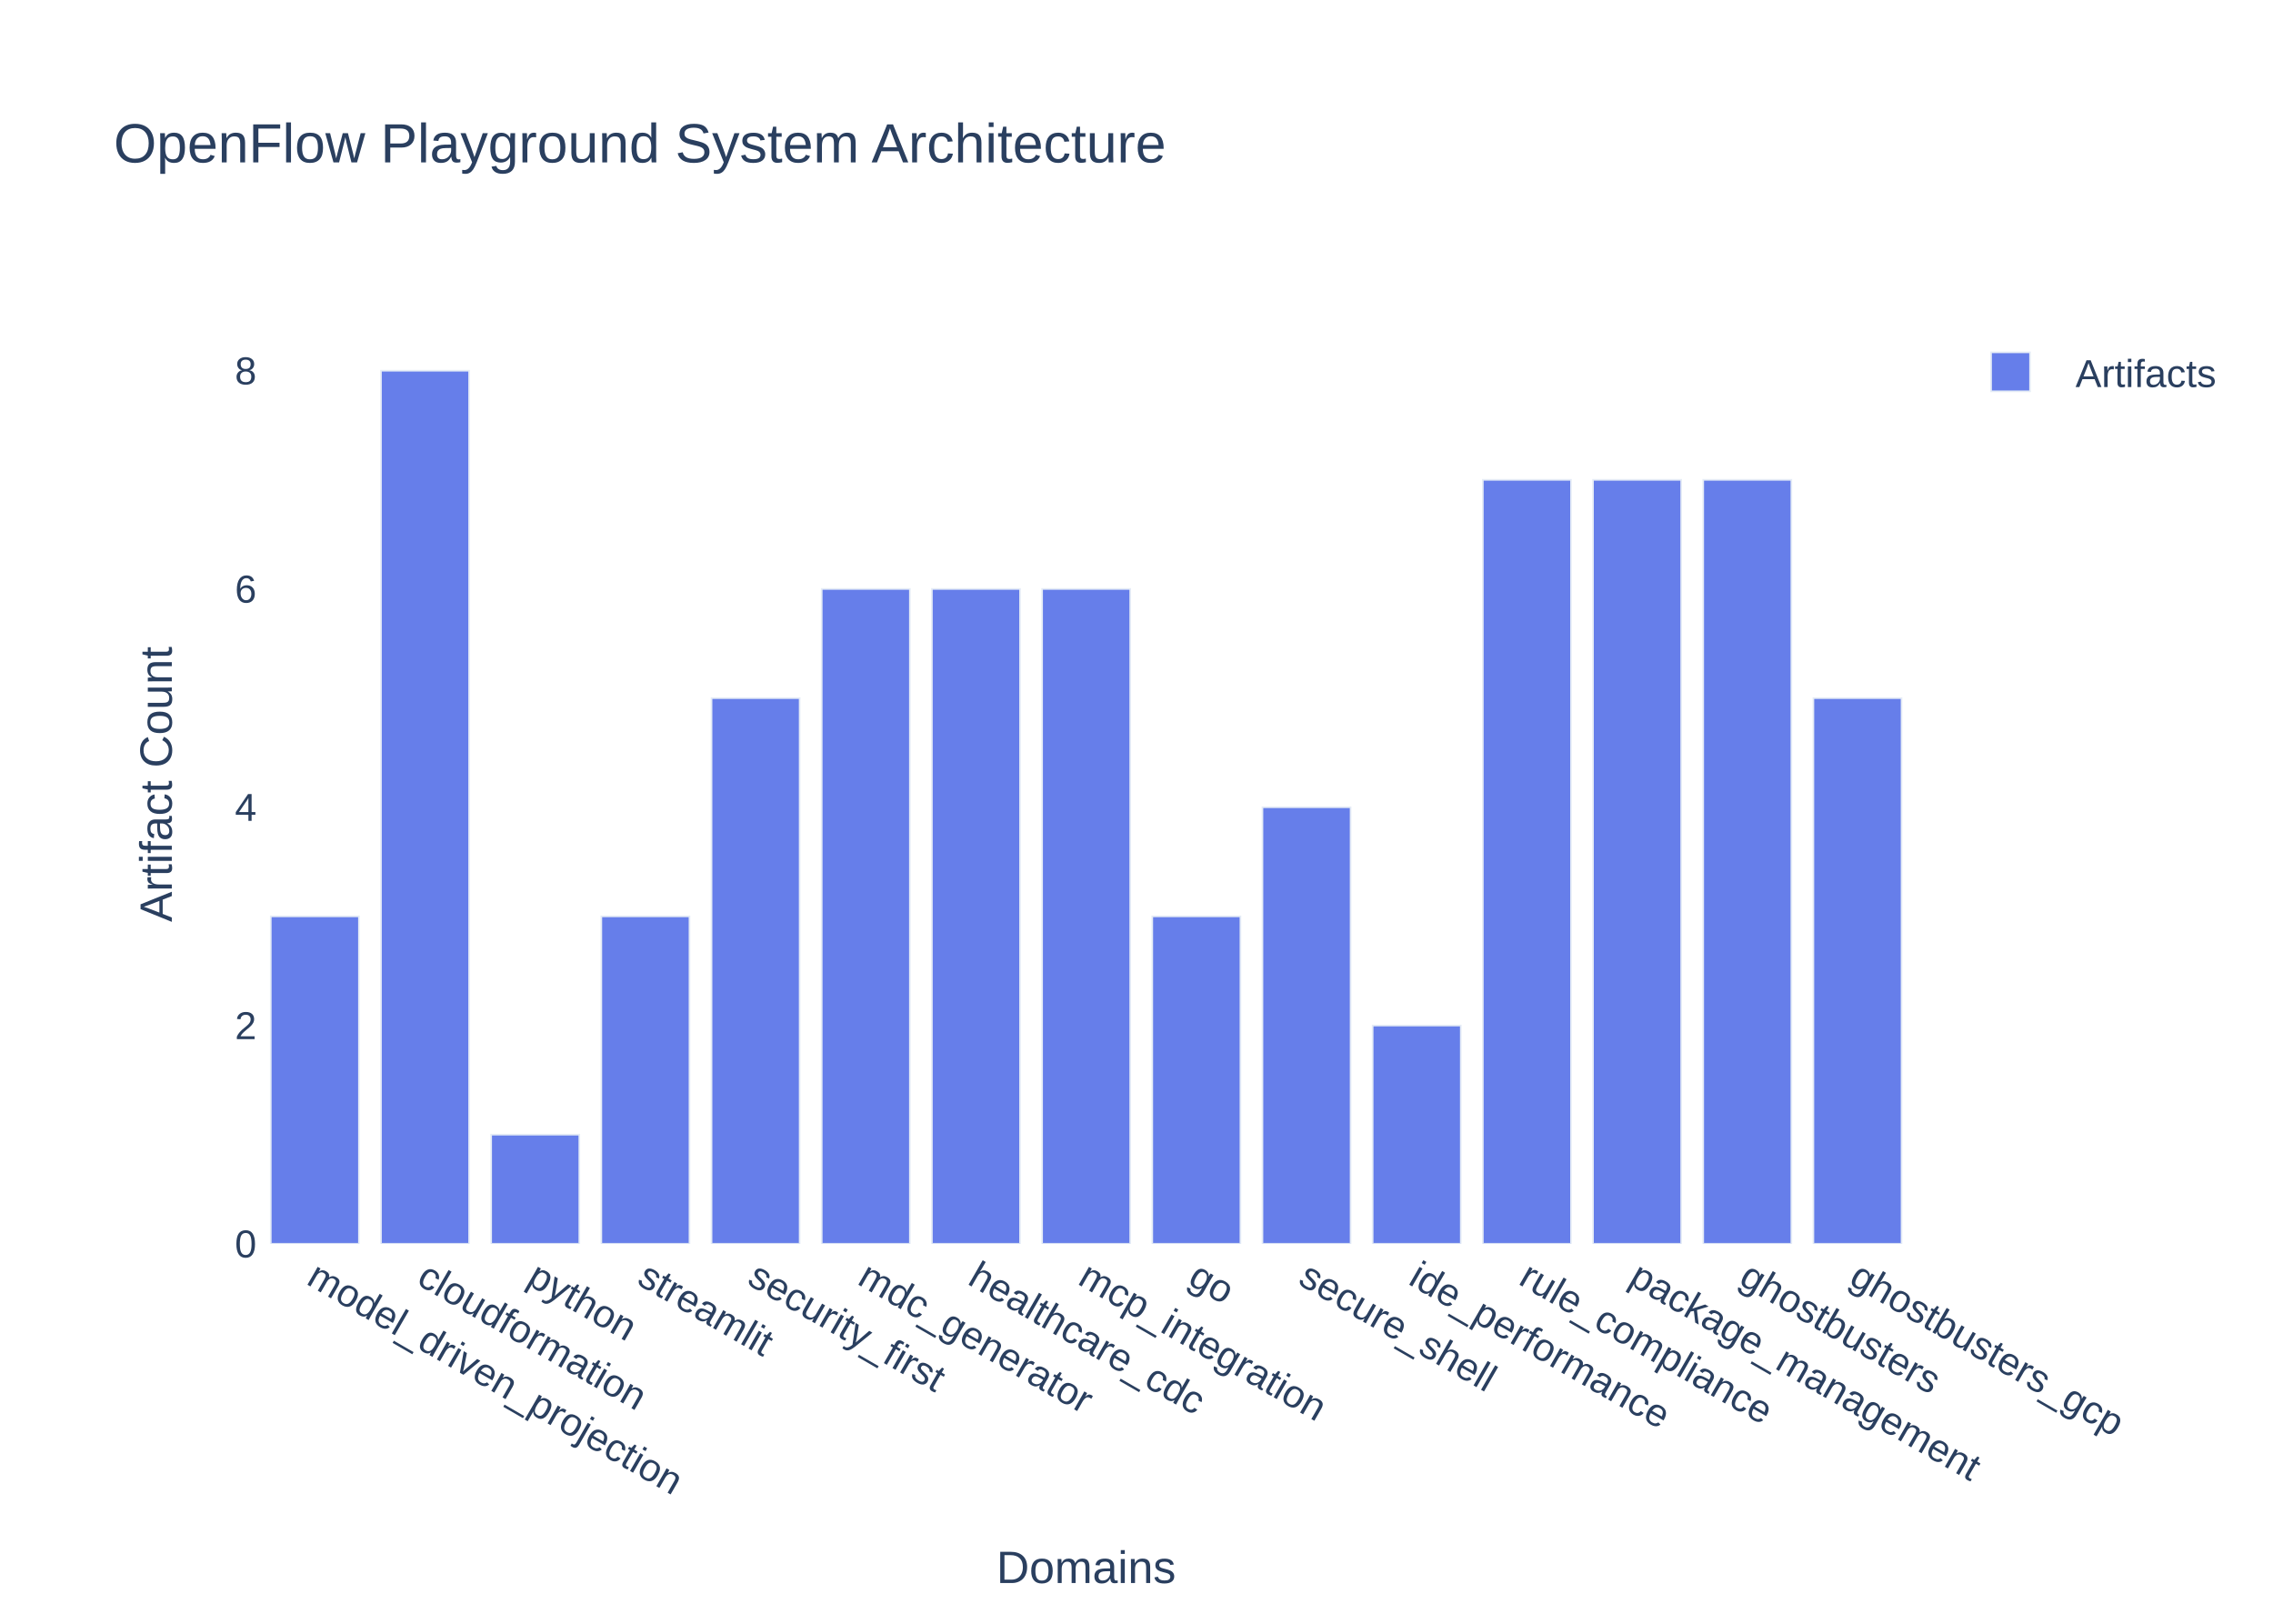
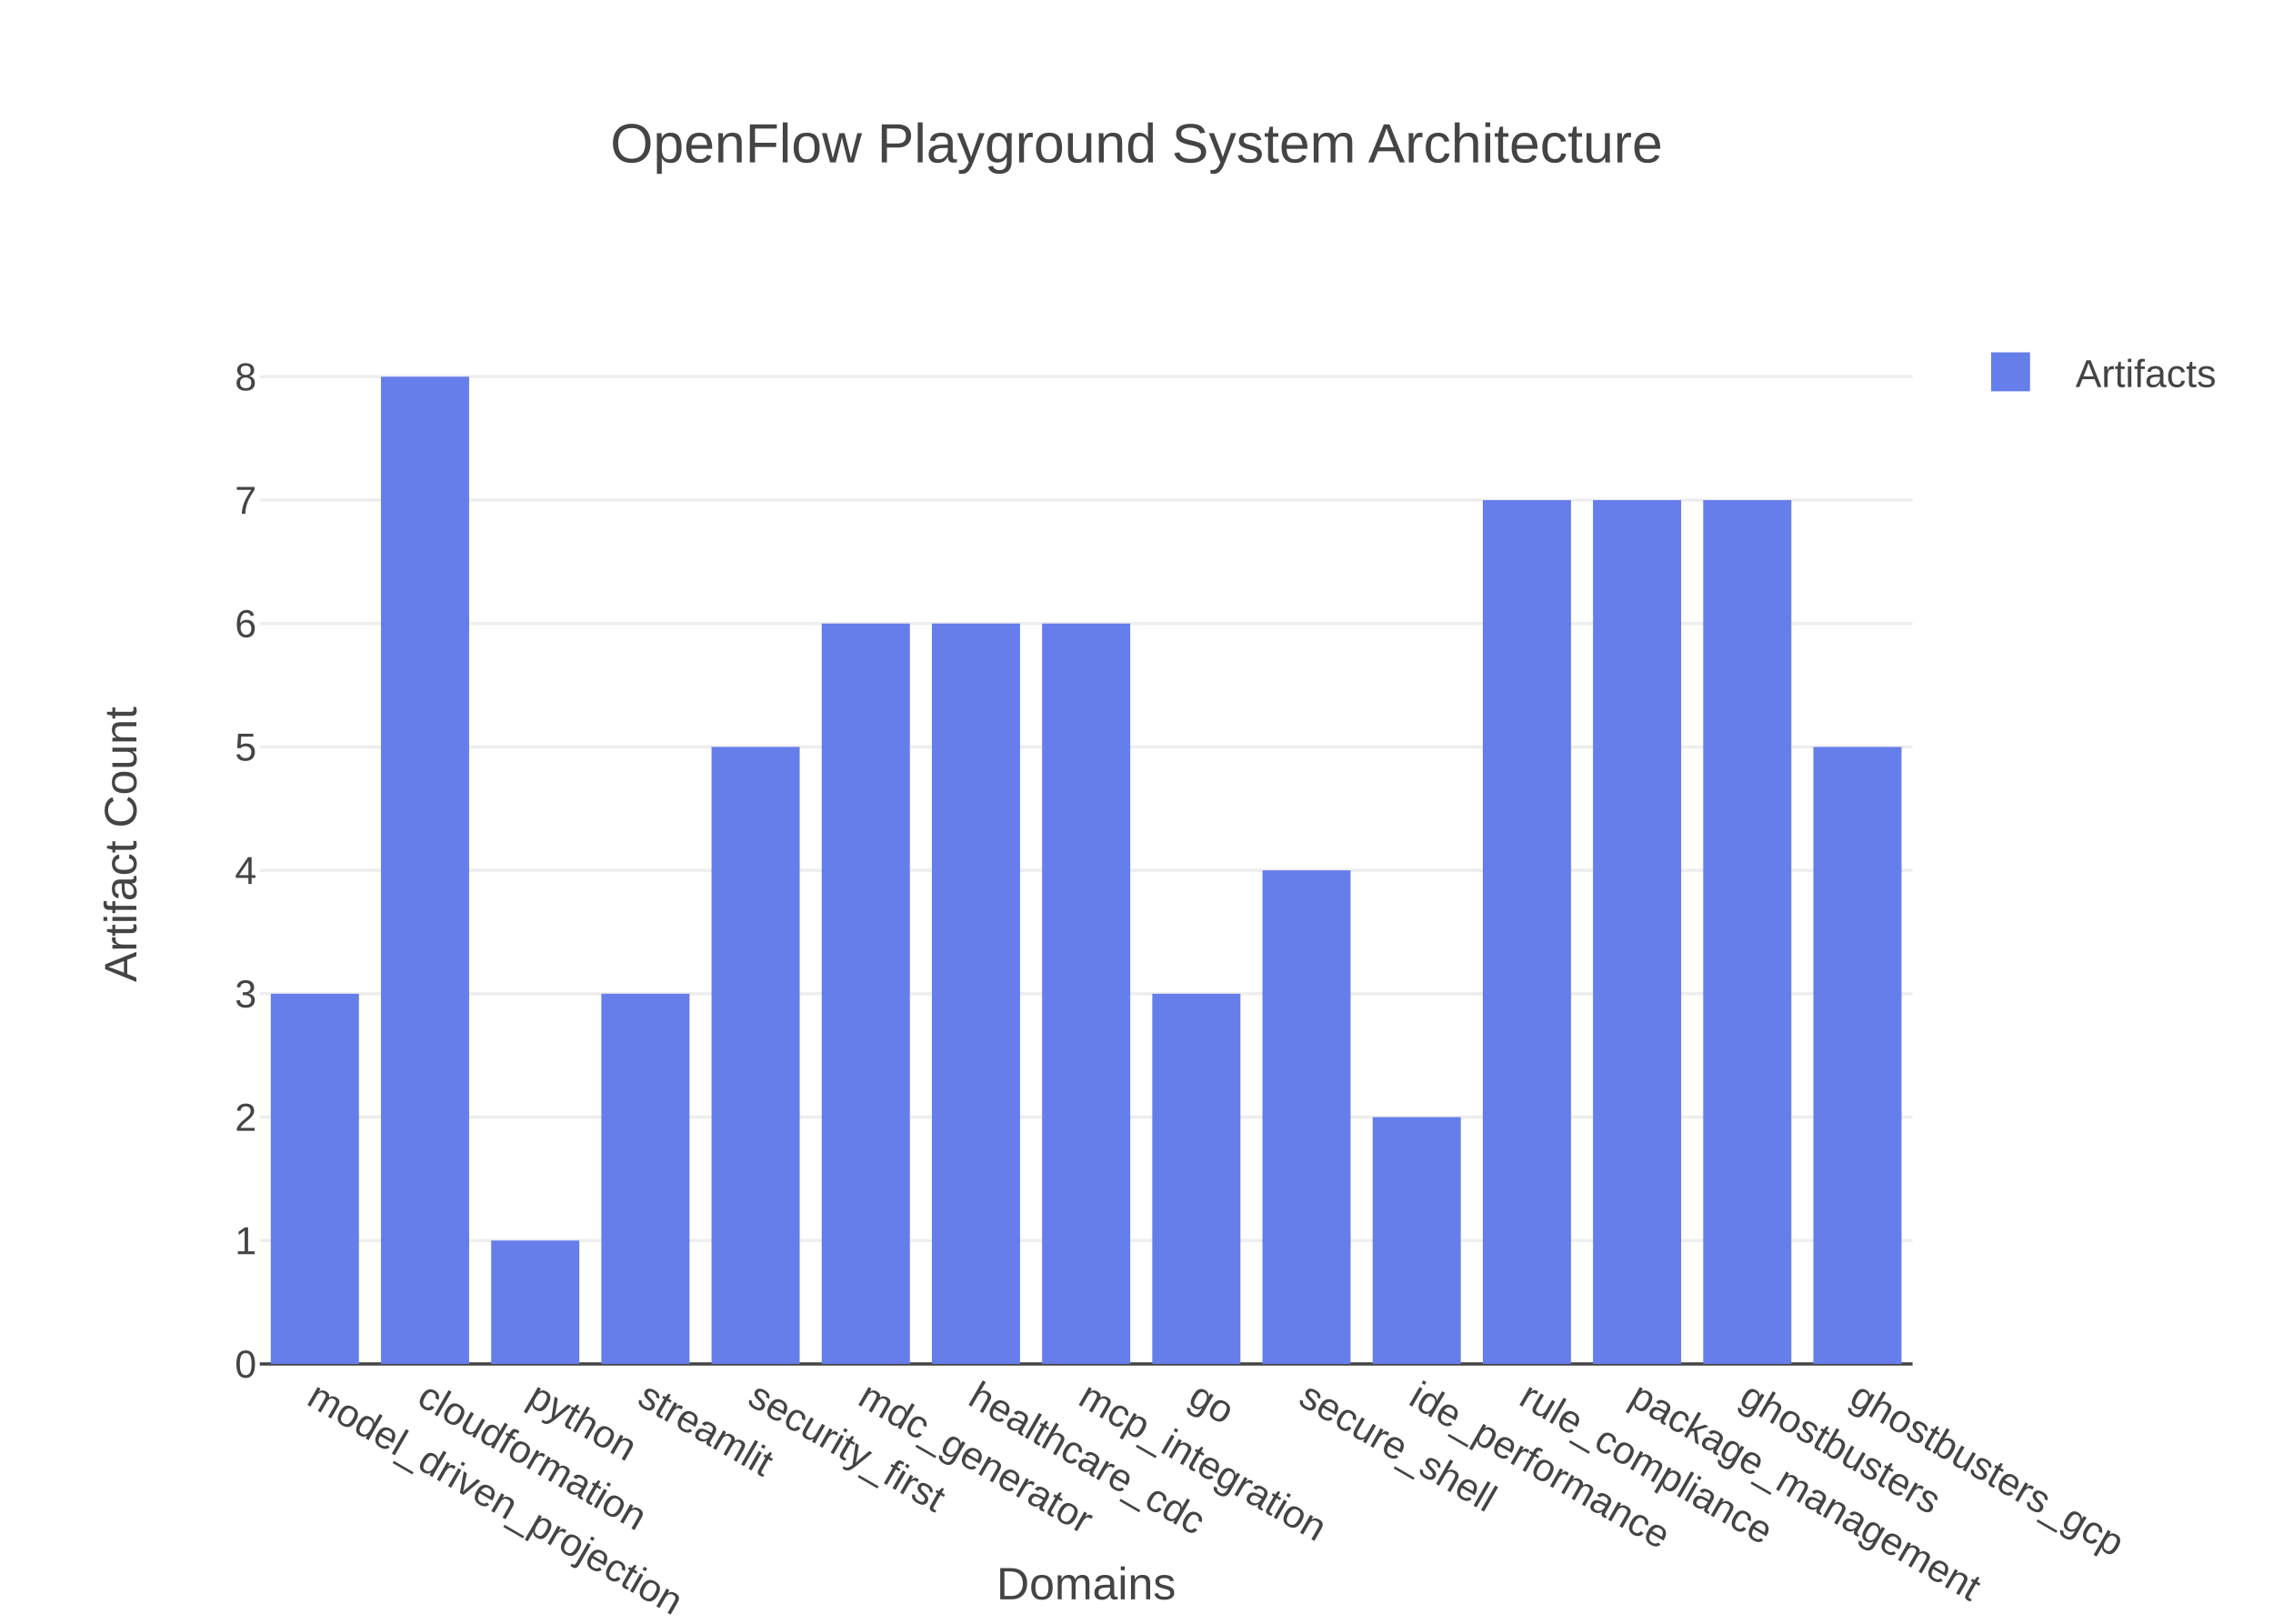
<svg xmlns="http://www.w3.org/2000/svg" class="main-svg" width="700" height="500" style="" viewBox="0 0 700 500">
  <rect x="0" y="0" width="700" height="500" style="fill: rgb(255, 255, 255); fill-opacity: 1;" />
-   <defs id="defs-19bf3e">
+   <defs id="defs-a1baab">
    <g class="clips">
-       <clipPath id="clip19bf3exyplot" class="plotclip">
-         <rect width="509" height="283" />
-       </clipPath>
-       <clipPath class="axesclip" id="clip19bf3ex">
+       <clipPath id="clipa1baabxyplot" class="plotclip">
+         <rect width="509" height="320" />
+       </clipPath>
+       <clipPath class="axesclip" id="clipa1baabx">
        <rect x="80" y="0" width="509" height="500" />
      </clipPath>
-       <clipPath class="axesclip" id="clip19bf3ey">
-         <rect x="0" y="100" width="700" height="283" />
-       </clipPath>
-       <clipPath class="axesclip" id="clip19bf3exy">
-         <rect x="80" y="100" width="509" height="283" />
+       <clipPath class="axesclip" id="clipa1baaby">
+         <rect x="0" y="100" width="700" height="320" />
+       </clipPath>
+       <clipPath class="axesclip" id="clipa1baabxy">
+         <rect x="80" y="100" width="509" height="320" />
      </clipPath>
    </g>
    <g class="gradients" />
    <g class="patterns" />
  </defs>
  <g class="bglayer" />
  <g class="layer-below">
    <g class="imagelayer" />
    <g class="shapelayer" />
  </g>
  <g class="cartesianlayer">
    <g class="subplot xy">
      <g class="layer-subplot">
        <g class="shapelayer" />
        <g class="imagelayer" />
      </g>
      <g class="minor-gridlayer">
        <g class="x" />
        <g class="y" />
      </g>
      <g class="gridlayer">
        <g class="x" />
        <g class="y">
-           <path class="ygrid crisp" transform="translate(0,315.79)" d="M80,0h509" style="stroke: rgb(255, 255, 255); stroke-opacity: 1; stroke-width: 1px;" />
-           <path class="ygrid crisp" transform="translate(0,248.57)" d="M80,0h509" style="stroke: rgb(255, 255, 255); stroke-opacity: 1; stroke-width: 1px;" />
-           <path class="ygrid crisp" transform="translate(0,181.36)" d="M80,0h509" style="stroke: rgb(255, 255, 255); stroke-opacity: 1; stroke-width: 1px;" />
-           <path class="ygrid crisp" transform="translate(0,114.15)" d="M80,0h509" style="stroke: rgb(255, 255, 255); stroke-opacity: 1; stroke-width: 1px;" />
+           <path class="ygrid crisp" transform="translate(0,382)" d="M80,0h509" style="stroke: rgb(238, 238, 238); stroke-opacity: 1; stroke-width: 1px;" />
+           <path class="ygrid crisp" transform="translate(0,344)" d="M80,0h509" style="stroke: rgb(238, 238, 238); stroke-opacity: 1; stroke-width: 1px;" />
+           <path class="ygrid crisp" transform="translate(0,306)" d="M80,0h509" style="stroke: rgb(238, 238, 238); stroke-opacity: 1; stroke-width: 1px;" />
+           <path class="ygrid crisp" transform="translate(0,268)" d="M80,0h509" style="stroke: rgb(238, 238, 238); stroke-opacity: 1; stroke-width: 1px;" />
+           <path class="ygrid crisp" transform="translate(0,230)" d="M80,0h509" style="stroke: rgb(238, 238, 238); stroke-opacity: 1; stroke-width: 1px;" />
+           <path class="ygrid crisp" transform="translate(0,192)" d="M80,0h509" style="stroke: rgb(238, 238, 238); stroke-opacity: 1; stroke-width: 1px;" />
+           <path class="ygrid crisp" transform="translate(0,154)" d="M80,0h509" style="stroke: rgb(238, 238, 238); stroke-opacity: 1; stroke-width: 1px;" />
+           <path class="ygrid crisp" transform="translate(0,116)" d="M80,0h509" style="stroke: rgb(238, 238, 238); stroke-opacity: 1; stroke-width: 1px;" />
        </g>
      </g>
      <g class="zerolinelayer">
-         <path class="yzl zl crisp" transform="translate(0,383)" d="M80,0h509" style="stroke: rgb(255, 255, 255); stroke-opacity: 1; stroke-width: 2px;" />
+         <path class="yzl zl crisp" transform="translate(0,420)" d="M80,0h509" style="stroke: rgb(68, 68, 68); stroke-opacity: 1; stroke-width: 1px;" />
      </g>
      <g class="layer-between">
        <g class="shapelayer" />
        <g class="imagelayer" />
      </g>
      <path class="xlines-below" />
      <path class="ylines-below" />
      <g class="overlines-below" />
      <g class="xaxislayer-below" />
      <g class="yaxislayer-below" />
      <g class="overaxes-below" />
      <g class="overplot">
-         <g class="xy" transform="translate(80,100)" clip-path="url(#clip19bf3exyplot)">
+         <g class="xy" transform="translate(80,100)" clip-path="url(#clipa1baabxyplot)">
          <g class="barlayer mlayer">
            <g class="trace bars" style="opacity: 1;">
              <g class="points">
                <g class="point">
-                   <path d="M3.39,283V182.18H30.54V283Z" style="vector-effect: none; opacity: 1; stroke-width: 0.5px; fill: rgb(102, 126, 234); fill-opacity: 1; stroke: rgb(229, 236, 246); stroke-opacity: 1;" />
-                 </g>
-                 <g class="point">
-                   <path d="M37.33,283V14.15H64.47V283Z" style="vector-effect: none; opacity: 1; stroke-width: 0.5px; fill: rgb(102, 126, 234); fill-opacity: 1; stroke: rgb(229, 236, 246); stroke-opacity: 1;" />
-                 </g>
-                 <g class="point">
-                   <path d="M71.26,283V249.39H98.41V283Z" style="vector-effect: none; opacity: 1; stroke-width: 0.5px; fill: rgb(102, 126, 234); fill-opacity: 1; stroke: rgb(229, 236, 246); stroke-opacity: 1;" />
-                 </g>
-                 <g class="point">
-                   <path d="M105.19,283V182.18H132.34V283Z" style="vector-effect: none; opacity: 1; stroke-width: 0.5px; fill: rgb(102, 126, 234); fill-opacity: 1; stroke: rgb(229, 236, 246); stroke-opacity: 1;" />
-                 </g>
-                 <g class="point">
-                   <path d="M139.13,283V114.97H166.27V283Z" style="vector-effect: none; opacity: 1; stroke-width: 0.5px; fill: rgb(102, 126, 234); fill-opacity: 1; stroke: rgb(229, 236, 246); stroke-opacity: 1;" />
-                 </g>
-                 <g class="point">
-                   <path d="M173.06,283V81.36H200.21V283Z" style="vector-effect: none; opacity: 1; stroke-width: 0.5px; fill: rgb(102, 126, 234); fill-opacity: 1; stroke: rgb(229, 236, 246); stroke-opacity: 1;" />
-                 </g>
-                 <g class="point">
-                   <path d="M206.99,283V81.36H234.14V283Z" style="vector-effect: none; opacity: 1; stroke-width: 0.5px; fill: rgb(102, 126, 234); fill-opacity: 1; stroke: rgb(229, 236, 246); stroke-opacity: 1;" />
-                 </g>
-                 <g class="point">
-                   <path d="M240.93,283V81.36H268.07V283Z" style="vector-effect: none; opacity: 1; stroke-width: 0.5px; fill: rgb(102, 126, 234); fill-opacity: 1; stroke: rgb(229, 236, 246); stroke-opacity: 1;" />
-                 </g>
-                 <g class="point">
-                   <path d="M274.86,283V182.18H302.01V283Z" style="vector-effect: none; opacity: 1; stroke-width: 0.5px; fill: rgb(102, 126, 234); fill-opacity: 1; stroke: rgb(229, 236, 246); stroke-opacity: 1;" />
-                 </g>
-                 <g class="point">
-                   <path d="M308.79,283V148.57H335.94V283Z" style="vector-effect: none; opacity: 1; stroke-width: 0.5px; fill: rgb(102, 126, 234); fill-opacity: 1; stroke: rgb(229, 236, 246); stroke-opacity: 1;" />
-                 </g>
-                 <g class="point">
-                   <path d="M342.73,283V215.79H369.87V283Z" style="vector-effect: none; opacity: 1; stroke-width: 0.5px; fill: rgb(102, 126, 234); fill-opacity: 1; stroke: rgb(229, 236, 246); stroke-opacity: 1;" />
-                 </g>
-                 <g class="point">
-                   <path d="M376.66,283V47.76H403.81V283Z" style="vector-effect: none; opacity: 1; stroke-width: 0.5px; fill: rgb(102, 126, 234); fill-opacity: 1; stroke: rgb(229, 236, 246); stroke-opacity: 1;" />
-                 </g>
-                 <g class="point">
-                   <path d="M410.59,283V47.76H437.74V283Z" style="vector-effect: none; opacity: 1; stroke-width: 0.5px; fill: rgb(102, 126, 234); fill-opacity: 1; stroke: rgb(229, 236, 246); stroke-opacity: 1;" />
-                 </g>
-                 <g class="point">
-                   <path d="M444.53,283V47.76H471.67V283Z" style="vector-effect: none; opacity: 1; stroke-width: 0.5px; fill: rgb(102, 126, 234); fill-opacity: 1; stroke: rgb(229, 236, 246); stroke-opacity: 1;" />
-                 </g>
-                 <g class="point">
-                   <path d="M478.46,283V114.97H505.61V283Z" style="vector-effect: none; opacity: 1; stroke-width: 0.5px; fill: rgb(102, 126, 234); fill-opacity: 1; stroke: rgb(229, 236, 246); stroke-opacity: 1;" />
+                   <path d="M3.39,320V206H30.54V320Z" style="vector-effect: none; opacity: 1; stroke-width: 0px; fill: rgb(102, 126, 234); fill-opacity: 1;" />
+                 </g>
+                 <g class="point">
+                   <path d="M37.33,320V16H64.47V320Z" style="vector-effect: none; opacity: 1; stroke-width: 0px; fill: rgb(102, 126, 234); fill-opacity: 1;" />
+                 </g>
+                 <g class="point">
+                   <path d="M71.26,320V282H98.41V320Z" style="vector-effect: none; opacity: 1; stroke-width: 0px; fill: rgb(102, 126, 234); fill-opacity: 1;" />
+                 </g>
+                 <g class="point">
+                   <path d="M105.19,320V206H132.34V320Z" style="vector-effect: none; opacity: 1; stroke-width: 0px; fill: rgb(102, 126, 234); fill-opacity: 1;" />
+                 </g>
+                 <g class="point">
+                   <path d="M139.13,320V130H166.27V320Z" style="vector-effect: none; opacity: 1; stroke-width: 0px; fill: rgb(102, 126, 234); fill-opacity: 1;" />
+                 </g>
+                 <g class="point">
+                   <path d="M173.06,320V92H200.21V320Z" style="vector-effect: none; opacity: 1; stroke-width: 0px; fill: rgb(102, 126, 234); fill-opacity: 1;" />
+                 </g>
+                 <g class="point">
+                   <path d="M206.99,320V92H234.14V320Z" style="vector-effect: none; opacity: 1; stroke-width: 0px; fill: rgb(102, 126, 234); fill-opacity: 1;" />
+                 </g>
+                 <g class="point">
+                   <path d="M240.93,320V92H268.07V320Z" style="vector-effect: none; opacity: 1; stroke-width: 0px; fill: rgb(102, 126, 234); fill-opacity: 1;" />
+                 </g>
+                 <g class="point">
+                   <path d="M274.86,320V206H302.01V320Z" style="vector-effect: none; opacity: 1; stroke-width: 0px; fill: rgb(102, 126, 234); fill-opacity: 1;" />
+                 </g>
+                 <g class="point">
+                   <path d="M308.79,320V168H335.94V320Z" style="vector-effect: none; opacity: 1; stroke-width: 0px; fill: rgb(102, 126, 234); fill-opacity: 1;" />
+                 </g>
+                 <g class="point">
+                   <path d="M342.73,320V244H369.87V320Z" style="vector-effect: none; opacity: 1; stroke-width: 0px; fill: rgb(102, 126, 234); fill-opacity: 1;" />
+                 </g>
+                 <g class="point">
+                   <path d="M376.66,320V54H403.81V320Z" style="vector-effect: none; opacity: 1; stroke-width: 0px; fill: rgb(102, 126, 234); fill-opacity: 1;" />
+                 </g>
+                 <g class="point">
+                   <path d="M410.59,320V54H437.74V320Z" style="vector-effect: none; opacity: 1; stroke-width: 0px; fill: rgb(102, 126, 234); fill-opacity: 1;" />
+                 </g>
+                 <g class="point">
+                   <path d="M444.53,320V54H471.67V320Z" style="vector-effect: none; opacity: 1; stroke-width: 0px; fill: rgb(102, 126, 234); fill-opacity: 1;" />
+                 </g>
+                 <g class="point">
+                   <path d="M478.46,320V130H505.61V320Z" style="vector-effect: none; opacity: 1; stroke-width: 0px; fill: rgb(102, 126, 234); fill-opacity: 1;" />
                </g>
              </g>
            </g>
          </g>
        </g>
      </g>
      <path class="xlines-above crisp" d="M0,0" style="fill: none;" />
      <path class="ylines-above crisp" d="M0,0" style="fill: none;" />
      <g class="overlines-above" />
      <g class="xaxislayer-above">
        <g class="xtick">
-           <text text-anchor="start" x="0" y="396" transform="translate(96.97,0) rotate(30,0,390)" style="font-family: Arial, sans-serif; font-size: 12px; fill: rgb(42, 63, 95); fill-opacity: 1; white-space: pre; opacity: 1;">model_driven_projection</text>
-         </g>
-         <g class="xtick">
-           <text text-anchor="start" x="0" y="396" transform="translate(130.9,0) rotate(30,0,390)" style="font-family: Arial, sans-serif; font-size: 12px; fill: rgb(42, 63, 95); fill-opacity: 1; white-space: pre; opacity: 1;">cloudformation</text>
-         </g>
-         <g class="xtick">
-           <text text-anchor="start" x="0" y="396" transform="translate(164.83,0) rotate(30,0,390)" style="font-family: Arial, sans-serif; font-size: 12px; fill: rgb(42, 63, 95); fill-opacity: 1; white-space: pre; opacity: 1;">python</text>
-         </g>
-         <g class="xtick">
-           <text text-anchor="start" x="0" y="396" transform="translate(198.77,0) rotate(30,0,390)" style="font-family: Arial, sans-serif; font-size: 12px; fill: rgb(42, 63, 95); fill-opacity: 1; white-space: pre; opacity: 1;">streamlit</text>
-         </g>
-         <g class="xtick">
-           <text text-anchor="start" x="0" y="396" transform="translate(232.7,0) rotate(30,0,390)" style="font-family: Arial, sans-serif; font-size: 12px; fill: rgb(42, 63, 95); fill-opacity: 1; white-space: pre; opacity: 1;">security_first</text>
-         </g>
-         <g class="xtick">
-           <text text-anchor="start" x="0" y="396" transform="translate(266.63,0) rotate(30,0,390)" style="font-family: Arial, sans-serif; font-size: 12px; fill: rgb(42, 63, 95); fill-opacity: 1; white-space: pre; opacity: 1;">mdc_generator</text>
-         </g>
-         <g class="xtick">
-           <text text-anchor="start" x="0" y="396" transform="translate(300.57,0) rotate(30,0,390)" style="font-family: Arial, sans-serif; font-size: 12px; fill: rgb(42, 63, 95); fill-opacity: 1; white-space: pre; opacity: 1;">healthcare_cdc</text>
-         </g>
-         <g class="xtick">
-           <text text-anchor="start" x="0" y="396" transform="translate(334.5,0) rotate(30,0,390)" style="font-family: Arial, sans-serif; font-size: 12px; fill: rgb(42, 63, 95); fill-opacity: 1; white-space: pre; opacity: 1;">mcp_integration</text>
-         </g>
-         <g class="xtick">
-           <text text-anchor="start" x="0" y="396" transform="translate(368.43,0) rotate(30,0,390)" style="font-family: Arial, sans-serif; font-size: 12px; fill: rgb(42, 63, 95); fill-opacity: 1; white-space: pre; opacity: 1;">go</text>
-         </g>
-         <g class="xtick">
-           <text text-anchor="start" x="0" y="396" transform="translate(402.37,0) rotate(30,0,390)" style="font-family: Arial, sans-serif; font-size: 12px; fill: rgb(42, 63, 95); fill-opacity: 1; white-space: pre; opacity: 1;">secure_shell</text>
-         </g>
-         <g class="xtick">
-           <text text-anchor="start" x="0" y="396" transform="translate(436.3,0) rotate(30,0,390)" style="font-family: Arial, sans-serif; font-size: 12px; fill: rgb(42, 63, 95); fill-opacity: 1; white-space: pre; opacity: 1;">ide_performance</text>
-         </g>
-         <g class="xtick">
-           <text text-anchor="start" x="0" y="396" transform="translate(470.23,0) rotate(30,0,390)" style="font-family: Arial, sans-serif; font-size: 12px; fill: rgb(42, 63, 95); fill-opacity: 1; white-space: pre; opacity: 1;">rule_compliance</text>
-         </g>
-         <g class="xtick">
-           <text text-anchor="start" x="0" y="396" transform="translate(504.17,0) rotate(30,0,390)" style="font-family: Arial, sans-serif; font-size: 12px; fill: rgb(42, 63, 95); fill-opacity: 1; white-space: pre; opacity: 1;">package_management</text>
-         </g>
-         <g class="xtick">
-           <text text-anchor="start" x="0" y="396" transform="translate(538.1,0) rotate(30,0,390)" style="font-family: Arial, sans-serif; font-size: 12px; fill: rgb(42, 63, 95); fill-opacity: 1; white-space: pre; opacity: 1;">ghostbusters</text>
-         </g>
-         <g class="xtick">
-           <text text-anchor="start" x="0" y="396" transform="translate(572.03,0) rotate(30,0,390)" style="font-family: Arial, sans-serif; font-size: 12px; fill: rgb(42, 63, 95); fill-opacity: 1; white-space: pre; opacity: 1;">ghostbusters_gcp</text>
+           <text text-anchor="start" x="0" y="433" transform="translate(96.97,0) rotate(30,0,427)" style="font-family: Arial, sans-serif; font-size: 12px; fill: rgb(68, 68, 68); fill-opacity: 1; white-space: pre; opacity: 1;">model_driven_projection</text>
+         </g>
+         <g class="xtick">
+           <text text-anchor="start" x="0" y="433" transform="translate(130.9,0) rotate(30,0,427)" style="font-family: Arial, sans-serif; font-size: 12px; fill: rgb(68, 68, 68); fill-opacity: 1; white-space: pre; opacity: 1;">cloudformation</text>
+         </g>
+         <g class="xtick">
+           <text text-anchor="start" x="0" y="433" transform="translate(164.83,0) rotate(30,0,427)" style="font-family: Arial, sans-serif; font-size: 12px; fill: rgb(68, 68, 68); fill-opacity: 1; white-space: pre; opacity: 1;">python</text>
+         </g>
+         <g class="xtick">
+           <text text-anchor="start" x="0" y="433" transform="translate(198.77,0) rotate(30,0,427)" style="font-family: Arial, sans-serif; font-size: 12px; fill: rgb(68, 68, 68); fill-opacity: 1; white-space: pre; opacity: 1;">streamlit</text>
+         </g>
+         <g class="xtick">
+           <text text-anchor="start" x="0" y="433" transform="translate(232.7,0) rotate(30,0,427)" style="font-family: Arial, sans-serif; font-size: 12px; fill: rgb(68, 68, 68); fill-opacity: 1; white-space: pre; opacity: 1;">security_first</text>
+         </g>
+         <g class="xtick">
+           <text text-anchor="start" x="0" y="433" transform="translate(266.63,0) rotate(30,0,427)" style="font-family: Arial, sans-serif; font-size: 12px; fill: rgb(68, 68, 68); fill-opacity: 1; white-space: pre; opacity: 1;">mdc_generator</text>
+         </g>
+         <g class="xtick">
+           <text text-anchor="start" x="0" y="433" transform="translate(300.57,0) rotate(30,0,427)" style="font-family: Arial, sans-serif; font-size: 12px; fill: rgb(68, 68, 68); fill-opacity: 1; white-space: pre; opacity: 1;">healthcare_cdc</text>
+         </g>
+         <g class="xtick">
+           <text text-anchor="start" x="0" y="433" transform="translate(334.5,0) rotate(30,0,427)" style="font-family: Arial, sans-serif; font-size: 12px; fill: rgb(68, 68, 68); fill-opacity: 1; white-space: pre; opacity: 1;">mcp_integration</text>
+         </g>
+         <g class="xtick">
+           <text text-anchor="start" x="0" y="433" transform="translate(368.43,0) rotate(30,0,427)" style="font-family: Arial, sans-serif; font-size: 12px; fill: rgb(68, 68, 68); fill-opacity: 1; white-space: pre; opacity: 1;">go</text>
+         </g>
+         <g class="xtick">
+           <text text-anchor="start" x="0" y="433" transform="translate(402.37,0) rotate(30,0,427)" style="font-family: Arial, sans-serif; font-size: 12px; fill: rgb(68, 68, 68); fill-opacity: 1; white-space: pre; opacity: 1;">secure_shell</text>
+         </g>
+         <g class="xtick">
+           <text text-anchor="start" x="0" y="433" transform="translate(436.3,0) rotate(30,0,427)" style="font-family: Arial, sans-serif; font-size: 12px; fill: rgb(68, 68, 68); fill-opacity: 1; white-space: pre; opacity: 1;">ide_performance</text>
+         </g>
+         <g class="xtick">
+           <text text-anchor="start" x="0" y="433" transform="translate(470.23,0) rotate(30,0,427)" style="font-family: Arial, sans-serif; font-size: 12px; fill: rgb(68, 68, 68); fill-opacity: 1; white-space: pre; opacity: 1;">rule_compliance</text>
+         </g>
+         <g class="xtick">
+           <text text-anchor="start" x="0" y="433" transform="translate(504.17,0) rotate(30,0,427)" style="font-family: Arial, sans-serif; font-size: 12px; fill: rgb(68, 68, 68); fill-opacity: 1; white-space: pre; opacity: 1;">package_management</text>
+         </g>
+         <g class="xtick">
+           <text text-anchor="start" x="0" y="433" transform="translate(538.1,0) rotate(30,0,427)" style="font-family: Arial, sans-serif; font-size: 12px; fill: rgb(68, 68, 68); fill-opacity: 1; white-space: pre; opacity: 1;">ghostbusters</text>
+         </g>
+         <g class="xtick">
+           <text text-anchor="start" x="0" y="433" transform="translate(572.03,0) rotate(30,0,427)" style="font-family: Arial, sans-serif; font-size: 12px; fill: rgb(68, 68, 68); fill-opacity: 1; white-space: pre; opacity: 1;">ghostbusters_gcp</text>
        </g>
      </g>
      <g class="yaxislayer-above">
        <g class="ytick">
-           <text text-anchor="end" x="79" y="4.2" transform="translate(0,383)" style="font-family: Arial, sans-serif; font-size: 12px; fill: rgb(42, 63, 95); fill-opacity: 1; white-space: pre; opacity: 1;">0</text>
-         </g>
-         <g class="ytick">
-           <text text-anchor="end" x="79" y="4.2" style="font-family: Arial, sans-serif; font-size: 12px; fill: rgb(42, 63, 95); fill-opacity: 1; white-space: pre; opacity: 1;" transform="translate(0,315.79)">2</text>
-         </g>
-         <g class="ytick">
-           <text text-anchor="end" x="79" y="4.2" style="font-family: Arial, sans-serif; font-size: 12px; fill: rgb(42, 63, 95); fill-opacity: 1; white-space: pre; opacity: 1;" transform="translate(0,248.57)">4</text>
-         </g>
-         <g class="ytick">
-           <text text-anchor="end" x="79" y="4.2" style="font-family: Arial, sans-serif; font-size: 12px; fill: rgb(42, 63, 95); fill-opacity: 1; white-space: pre; opacity: 1;" transform="translate(0,181.36)">6</text>
-         </g>
-         <g class="ytick">
-           <text text-anchor="end" x="79" y="4.2" style="font-family: Arial, sans-serif; font-size: 12px; fill: rgb(42, 63, 95); fill-opacity: 1; white-space: pre; opacity: 1;" transform="translate(0,114.15)">8</text>
+           <text text-anchor="end" x="79" y="4.2" transform="translate(0,420)" style="font-family: Arial, sans-serif; font-size: 12px; fill: rgb(68, 68, 68); fill-opacity: 1; white-space: pre; opacity: 1;">0</text>
+         </g>
+         <g class="ytick">
+           <text text-anchor="end" x="79" y="4.2" style="font-family: Arial, sans-serif; font-size: 12px; fill: rgb(68, 68, 68); fill-opacity: 1; white-space: pre; opacity: 1;" transform="translate(0,382)">1</text>
+         </g>
+         <g class="ytick">
+           <text text-anchor="end" x="79" y="4.2" style="font-family: Arial, sans-serif; font-size: 12px; fill: rgb(68, 68, 68); fill-opacity: 1; white-space: pre; opacity: 1;" transform="translate(0,344)">2</text>
+         </g>
+         <g class="ytick">
+           <text text-anchor="end" x="79" y="4.2" style="font-family: Arial, sans-serif; font-size: 12px; fill: rgb(68, 68, 68); fill-opacity: 1; white-space: pre; opacity: 1;" transform="translate(0,306)">3</text>
+         </g>
+         <g class="ytick">
+           <text text-anchor="end" x="79" y="4.2" style="font-family: Arial, sans-serif; font-size: 12px; fill: rgb(68, 68, 68); fill-opacity: 1; white-space: pre; opacity: 1;" transform="translate(0,268)">4</text>
+         </g>
+         <g class="ytick">
+           <text text-anchor="end" x="79" y="4.2" style="font-family: Arial, sans-serif; font-size: 12px; fill: rgb(68, 68, 68); fill-opacity: 1; white-space: pre; opacity: 1;" transform="translate(0,230)">5</text>
+         </g>
+         <g class="ytick">
+           <text text-anchor="end" x="79" y="4.2" style="font-family: Arial, sans-serif; font-size: 12px; fill: rgb(68, 68, 68); fill-opacity: 1; white-space: pre; opacity: 1;" transform="translate(0,192)">6</text>
+         </g>
+         <g class="ytick">
+           <text text-anchor="end" x="79" y="4.2" style="font-family: Arial, sans-serif; font-size: 12px; fill: rgb(68, 68, 68); fill-opacity: 1; white-space: pre; opacity: 1;" transform="translate(0,154)">7</text>
+         </g>
+         <g class="ytick">
+           <text text-anchor="end" x="79" y="4.2" style="font-family: Arial, sans-serif; font-size: 12px; fill: rgb(68, 68, 68); fill-opacity: 1; white-space: pre; opacity: 1;" transform="translate(0,116)">8</text>
        </g>
      </g>
      <g class="overaxes-above" />
    </g>
  </g>
  <g class="polarlayer" />
  <g class="smithlayer" />
  <g class="ternarylayer" />
  <g class="geolayer" />
  <g class="funnelarealayer" />
  <g class="pielayer" />
  <g class="iciclelayer" />
  <g class="treemaplayer" />
  <g class="sunburstlayer" />
  <g class="glimages" />
-   <defs id="topdefs-19bf3e">
+   <defs id="topdefs-a1baab">
    <g class="clips" />
-     <clipPath id="legend19bf3e">
+     <clipPath id="legenda1baab">
      <rect width="89" height="29" x="0" y="0" />
    </clipPath>
  </defs>
  <g class="layer-above">
    <g class="imagelayer" />
    <g class="shapelayer" />
  </g>
  <g class="infolayer">
    <g class="legend" pointer-events="all" transform="translate(599.18,100)">
      <rect class="bg" shape-rendering="crispEdges" style="stroke: rgb(68, 68, 68); stroke-opacity: 1; fill: rgb(255, 255, 255); fill-opacity: 1; stroke-width: 0px;" width="89" height="29" x="0" y="0" />
-       <g class="scrollbox" transform="" clip-path="url(#legend19bf3e)">
+       <g class="scrollbox" transform="" clip-path="url(#legenda1baab)">
        <g class="groups">
          <g class="traces" transform="translate(0,14.5)" style="opacity: 1;">
-             <text class="legendtext" text-anchor="start" x="40" y="4.68" style="font-family: Arial, sans-serif; font-size: 12px; fill: rgb(42, 63, 95); fill-opacity: 1; white-space: pre;">Artifacts</text>
+             <text class="legendtext" text-anchor="start" x="40" y="4.68" style="font-family: Arial, sans-serif; font-size: 12px; fill: rgb(68, 68, 68); fill-opacity: 1; white-space: pre;">Artifacts</text>
            <g class="layers" style="opacity: 1;">
              <g class="legendfill" />
              <g class="legendlines" />
              <g class="legendsymbols">
                <g class="legendpoints">
-                   <path class="legendundefined" d="M6,6H-6V-6H6Z" transform="translate(20,0)" style="stroke-width: 0.5px; fill: rgb(102, 126, 234); fill-opacity: 1; stroke: rgb(229, 236, 246); stroke-opacity: 1;" />
+                   <path class="legendundefined" d="M6,6H-6V-6H6Z" transform="translate(20,0)" style="stroke-width: 0px; fill: rgb(102, 126, 234); fill-opacity: 1;" />
                </g>
              </g>
            </g>
            <rect class="legendtoggle" x="0" y="-9.5" width="83.344" height="19" style="fill: rgb(0, 0, 0); fill-opacity: 0;" />
          </g>
        </g>
      </g>
      <rect class="scrollbar" rx="20" ry="3" width="0" height="0" style="fill: rgb(128, 139, 164); fill-opacity: 1;" x="0" y="0" />
    </g>
    <g class="g-gtitle">
-       <text class="gtitle" x="35" y="50" text-anchor="start" dy="0em" style="opacity: 1; font-family: Arial, sans-serif; font-size: 17px; fill: rgb(42, 63, 95); fill-opacity: 1; white-space: pre;">OpenFlow Playground System Architecture</text>
-     </g>
-     <g class="g-xtitle">
-       <text class="xtitle" x="334.5" y="487.469" text-anchor="middle" style="opacity: 1; font-family: Arial, sans-serif; font-size: 14px; fill: rgb(42, 63, 95); fill-opacity: 1; white-space: pre;">Domains</text>
+       <text class="gtitle" x="350" y="50" text-anchor="middle" dy="0em" style="opacity: 1; font-family: Arial, sans-serif; font-size: 17px; fill: rgb(68, 68, 68); fill-opacity: 1; white-space: pre;">OpenFlow Playground System Architecture</text>
+     </g>
+     <g class="g-xtitle" transform="translate(0,20.48926)">
+       <text class="xtitle" x="334.5" y="472" text-anchor="middle" style="opacity: 1; font-family: Arial, sans-serif; font-size: 14px; fill: rgb(68, 68, 68); fill-opacity: 1; white-space: pre;">Domains</text>
    </g>
    <g class="g-ytitle">
-       <text class="ytitle" transform="rotate(-90,52.9125,241.5)" x="52.913" y="241.5" text-anchor="middle" style="opacity: 1; font-family: Arial, sans-serif; font-size: 14px; fill: rgb(42, 63, 95); fill-opacity: 1; white-space: pre;">Artifact Count</text>
+       <text class="ytitle" transform="rotate(-90,42,260)" x="42" y="260" text-anchor="middle" style="opacity: 1; font-family: Arial, sans-serif; font-size: 14px; fill: rgb(68, 68, 68); fill-opacity: 1; white-space: pre;">Artifact Count</text>
    </g>
  </g>
</svg>
